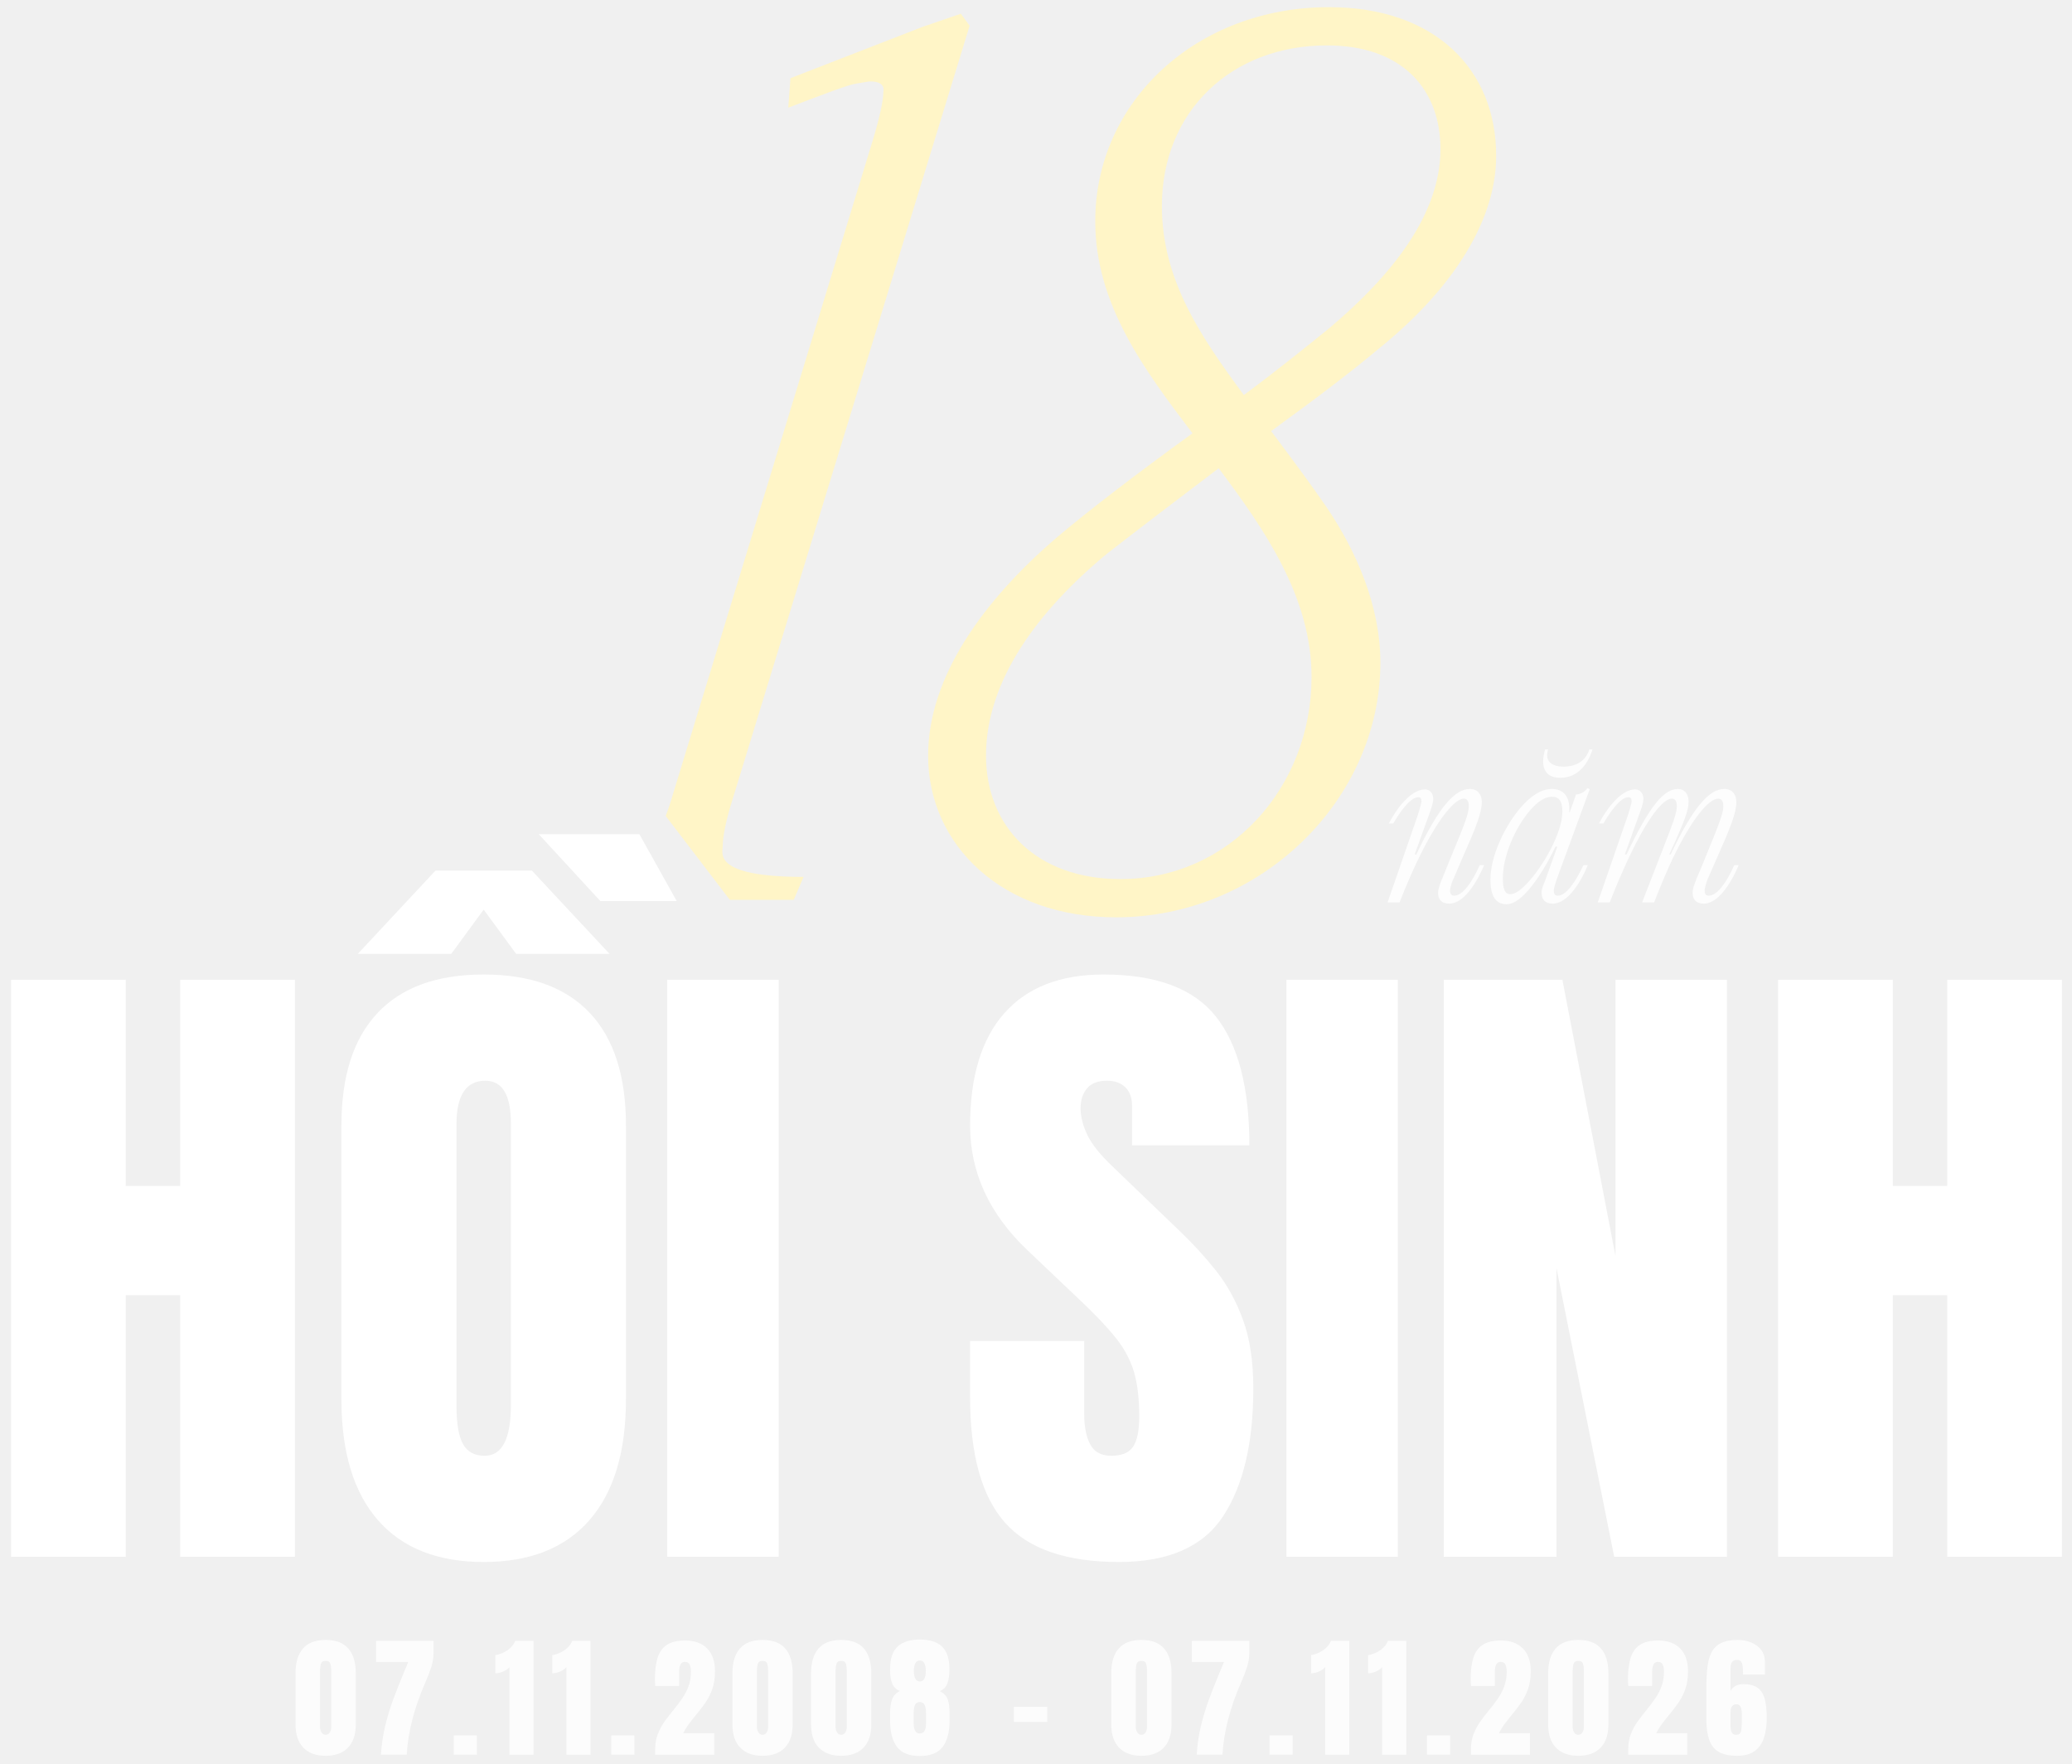
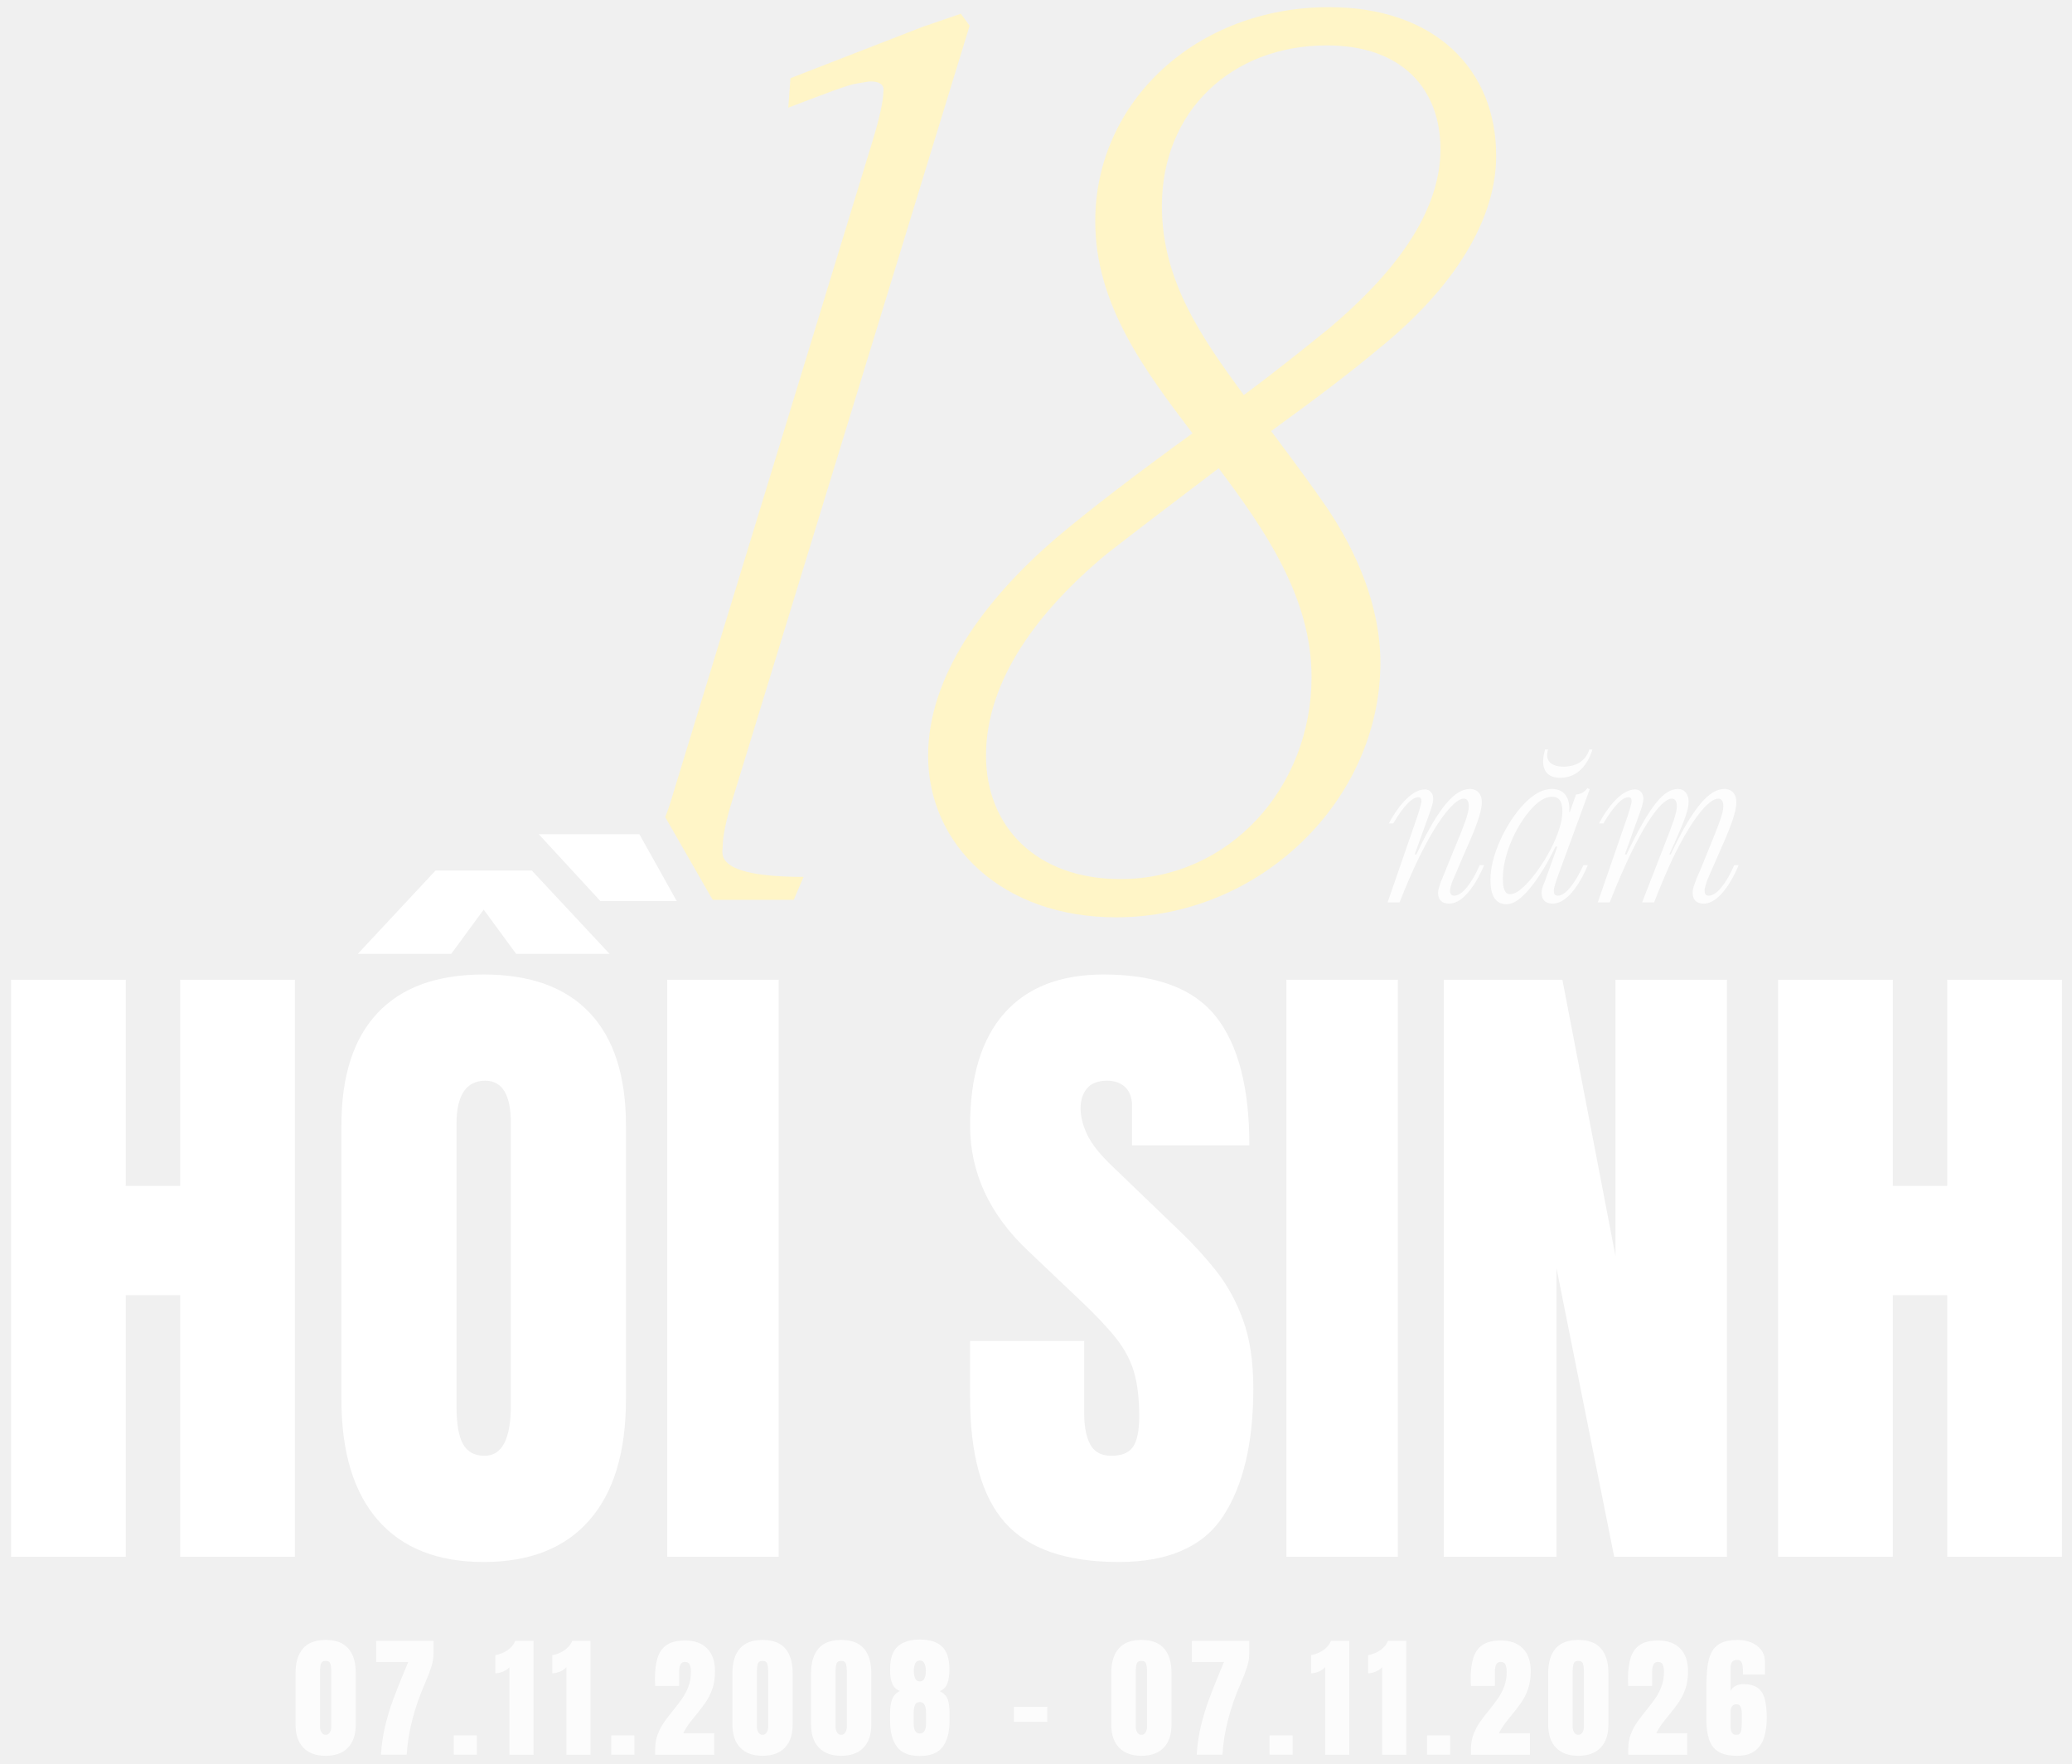
<svg xmlns="http://www.w3.org/2000/svg" viewBox="-2 -2 504 429" fill-rule="evenodd">
  <defs>
    <mask id="number-cut" maskUnits="userSpaceOnUse" x="-2" y="-2" width="504" height="429">
      <path fill="#fff" d="M-2-2H502V427H-2Z" />
-       <path fill="#000" d="M104 190H155L181 224H104Z" />
+       <path fill="#000" d="M100 189H155.378L178.328 229H100Z" />
    </mask>
  </defs>
  <g id="number-18" fill="#FFF5C7" opacity="1" mask="url(#number-cut)">
    <path id="number-1" d="M233.854 4.259C233.854 4.259 231.728 1.336 231.728 1.336C231.728 1.336 222.427 4.525 222.427 4.525C222.427 4.525 190.275 17.014 190.275 17.014C190.275 17.014 189.743 24.188 189.743 24.188C198.778 20.734 204.358 18.608 206.218 18.342C208.078 18.077 209.141 17.811 209.673 17.811C213.659 17.811 212.861 20.202 212.861 20.468C212.861 22.328 212.064 26.314 210.204 32.426C210.204 32.426 161.31 192.393 161.31 192.393C156.793 207.539 149.353 211.259 130.486 211.259C130.486 211.259 128.095 216.84 128.095 216.84C128.095 216.84 191.072 216.84 191.072 216.84C191.072 216.84 193.463 211.259 193.463 211.259C171.142 211.259 173.8 205.413 173.8 203.819C173.8 201.428 174.597 197.442 176.191 192.393C176.191 192.393 233.854 4.259 233.854 4.259Z" />
    <path id="number-8" d="M294.439 111.878C305.6 126.759 317.026 143.234 317.026 162.632C317.026 189.47 297.096 211.791 270.524 211.791C250.063 211.791 237.84 199.036 237.84 181.764C237.84 163.429 250.594 146.422 267.335 132.605C274.51 127.024 283.544 120.115 294.439 111.878ZM320.746 9.042C339.081 9.042 348.382 19.671 348.382 34.286C348.382 50.23 336.424 65.11 321.277 77.865C315.697 82.382 308.788 87.963 300.551 94.074C290.188 79.991 280.621 66.173 280.621 48.104C280.621 24.986 297.628 9.042 320.746 9.042ZM321.277 -0.258C289.125 -0.258 264.412 22.594 264.412 51.824C264.412 72.019 276.37 87.963 288.062 103.375C274.51 113.207 263.349 121.71 254.846 128.884C237.574 143.765 223.756 162.366 223.756 181.764C223.756 203.553 241.825 221.091 269.461 221.091C304.802 221.091 333.767 192.393 333.767 159.177C333.767 145.359 327.921 132.073 320.746 121.444C317.292 116.395 312.774 110.284 307.194 102.843C317.823 95.137 326.592 88.494 333.235 82.914C349.444 69.893 361.934 53.153 361.934 35.88C361.934 14.888 347.053 -0.258 321.277 -0.258Z" />
  </g>
  <g id="year" fill="#FFFFFF" opacity="0.851">
    <path d="M335.519 217.457C335.519 217.457 338.436 217.457 338.436 217.457C345.498 199.394 351.485 192.23 354.043 192.23C354.862 192.23 355.271 192.844 355.271 194.123C355.271 195.812 354.145 198.728 351.433 205.227C350.563 207.427 349.591 209.679 348.721 211.879C348.619 212.033 348.517 212.34 348.363 212.749C348.107 213.568 347.8 214.489 347.8 215.103C347.8 216.741 348.619 217.764 350.512 217.764C354.452 217.764 357.727 211.521 359.007 208.4C359.007 208.4 357.932 208.4 357.932 208.4C356.039 212.698 353.736 215.82 351.74 215.82C350.973 215.82 350.717 215.359 350.717 214.54C350.717 214.08 350.973 213.261 351.178 212.596C351.178 212.596 353.941 206.148 353.941 206.148C356.858 199.598 358.444 195.709 358.444 193.048C358.444 191.155 357.369 189.876 355.527 189.876C351.996 189.876 348.056 194.021 342.53 205.79C342.53 205.79 342.12 205.79 342.12 205.79C342.12 205.79 345.549 196.272 345.549 196.272C346.163 194.583 346.623 193.253 346.623 192.281C346.623 191.001 345.856 189.978 344.628 189.978C340.943 189.978 337.31 195.351 335.826 198.268C335.826 198.268 336.901 198.268 336.901 198.268C337.873 196.579 340.79 191.871 342.99 191.871C343.502 191.871 343.758 192.178 343.758 192.844C343.758 193.202 343.451 194.43 342.785 196.477C342.785 196.477 335.519 217.457 335.519 217.457Z" />
    <path d="M369.241 213.056C367.706 214.643 366.427 215.461 365.352 215.461C364.073 215.461 363.561 214.233 363.561 211.623C363.561 206.046 366.58 199.24 370.213 195.044C372.107 192.844 373.846 191.769 375.535 191.769C377.326 191.769 378.042 193.048 378.042 195.351C378.042 200.724 373.079 209.116 369.241 213.056ZM373.898 211.982C373.846 212.238 373.693 212.545 373.539 212.903C373.181 213.722 372.976 214.489 372.976 215.103C372.976 216.741 373.846 217.764 375.689 217.764C379.68 217.764 382.955 211.521 384.234 208.4C384.234 208.4 383.16 208.4 383.16 208.4C381.164 212.698 378.861 215.82 376.968 215.82C376.149 215.82 375.944 215.359 375.944 214.54C375.944 214.284 376.098 213.619 376.405 212.647C376.405 212.647 376.61 211.982 376.61 211.982C376.61 211.982 384.695 189.927 384.695 189.927C384.695 189.927 384.132 189.671 384.132 189.671C383.518 190.541 382.443 191.206 381.369 191.206C381.369 191.206 379.833 195.505 379.833 195.505C379.833 195.505 379.68 195.453 379.68 195.453C379.731 195.198 379.731 194.942 379.731 194.686C379.731 191.974 378.503 189.876 375.484 189.876C369.906 189.876 364.84 197.961 362.896 202.413C361.309 205.943 360.542 209.116 360.542 211.982C360.542 215.666 361.668 217.918 364.482 217.918C369.087 217.918 374.767 207.376 376.354 203.897C376.354 203.897 376.814 203.897 376.814 203.897C376.814 203.897 373.898 211.982 373.898 211.982ZM384.592 180.256C383.62 183.479 380.755 184.452 378.349 184.452C375.893 184.452 373.591 183.479 374.563 180.256C374.563 180.256 373.846 180.256 373.846 180.256C372.721 183.991 373.386 187.164 377.531 187.164C381.727 187.164 384.234 183.94 385.36 180.256C385.36 180.256 384.592 180.256 384.592 180.256Z" />
    <path d="M386.639 217.457C386.639 217.457 389.556 217.457 389.556 217.457C396.72 199.24 402.042 192.23 404.651 192.23C405.47 192.23 405.88 192.844 405.88 194.123C405.88 195.709 404.805 198.575 402.758 203.743C402.758 203.743 402.758 203.794 402.758 203.794C402.758 203.794 402.707 203.845 402.707 203.845C402.707 203.845 402.707 203.948 402.707 203.948C402.656 203.999 402.656 203.999 402.656 204.05C402.656 204.05 402.605 204.101 402.605 204.101C402.605 204.101 402.605 204.204 402.605 204.204C402.605 204.204 402.553 204.255 402.553 204.255C402.553 204.255 402.553 204.357 402.553 204.357C402.553 204.357 402.502 204.357 402.502 204.357C402.502 204.357 402.502 204.46 402.502 204.46C402.502 204.46 402.451 204.511 402.451 204.511C402.451 204.511 402.451 204.613 402.451 204.613C402.451 204.613 402.4 204.664 402.4 204.664C402.4 204.664 402.4 204.767 402.4 204.767C402.4 204.767 402.349 204.818 402.349 204.818C402.349 204.818 402.349 204.869 402.349 204.869C402.195 205.227 402.042 205.636 401.888 205.995C401.888 205.995 397.436 217.457 397.436 217.457C397.436 217.457 400.353 217.457 400.353 217.457C402.195 212.749 403.782 209.065 405.061 206.404C409.769 196.733 413.76 192.23 415.96 192.23C416.779 192.23 417.188 192.844 417.188 194.123C417.188 195.812 416.012 198.728 413.351 205.227C412.481 207.427 411.56 209.679 410.587 211.879C410.536 212.135 410.434 212.391 410.28 212.749C409.922 213.619 409.717 214.489 409.717 215.103C409.717 216.741 410.536 217.764 412.43 217.764C416.37 217.764 419.645 211.521 420.924 208.4C420.924 208.4 419.849 208.4 419.849 208.4C417.956 212.698 415.653 215.82 413.658 215.82C412.839 215.82 412.634 215.359 412.634 214.54C412.634 214.08 412.89 213.261 413.095 212.596C413.095 212.596 413.299 211.982 413.299 211.982C413.299 211.982 415.858 206.148 415.858 206.148C418.775 199.598 420.361 195.709 420.361 193.048C420.361 191.155 419.286 189.876 417.444 189.876C413.862 189.876 409.922 194.072 404.396 205.79C404.396 205.79 404.037 205.79 404.037 205.79C404.037 205.79 405.317 203.027 405.317 203.027C407.619 197.756 408.745 195.146 408.745 192.946C408.745 191.155 407.773 189.876 406.135 189.876C402.707 189.876 399.279 193.969 393.65 205.79C393.65 205.79 393.24 205.79 393.24 205.79C393.24 205.79 396.669 196.221 396.669 196.221C397.283 194.583 397.743 193.253 397.743 192.281C397.743 191.001 396.976 189.978 395.748 189.978C392.063 189.978 388.43 195.351 386.946 198.268C386.946 198.268 388.021 198.268 388.021 198.268C388.993 196.579 391.91 191.871 394.11 191.871C394.622 191.871 394.878 192.178 394.878 192.844C394.878 193.202 394.571 194.43 393.906 196.477C393.906 196.477 386.639 217.457 386.639 217.457Z" />
  </g>
  <g id="revival" fill="#FFFFFF" opacity="1">
    <path d="M28.588 376.6C28.588 376.6 28.588 312.976 28.588 312.976C28.588 312.976 41.823 312.976 41.823 312.976C41.823 312.976 41.823 376.6 41.823 376.6C41.823 376.6 69.728 376.6 69.728 376.6C69.728 376.6 69.728 236.276 69.728 236.276C69.728 236.276 41.823 236.276 41.823 236.276C41.823 236.276 41.823 286.426 41.823 286.426C41.823 286.426 28.588 286.426 28.588 286.426C28.588 286.426 28.588 236.276 28.588 236.276C28.588 236.276 0.682 236.276 0.682 236.276C0.682 236.276 0.682 376.6 0.682 376.6C0.682 376.6 28.588 376.6 28.588 376.6Z" />
    <path d="M141.365 367.71C147.292 360.933 150.255 351.14 150.255 338.33C150.255 338.33 150.255 271.676 150.255 271.676C150.255 259.664 147.318 250.547 141.445 244.329C135.571 238.11 126.974 235 115.653 235C104.331 235 95.733 238.11 89.86 244.329C83.986 250.547 81.05 259.664 81.05 271.676C81.05 271.676 81.05 338.33 81.05 338.33C81.05 351.14 84.012 360.933 89.94 367.71C95.866 374.487 104.437 377.876 115.653 377.876C126.867 377.876 135.438 374.487 141.365 367.71ZM110.63 349.213C109.566 347.327 109.035 344.204 109.035 339.845C109.035 339.845 109.035 271.437 109.035 271.437C109.035 264.368 111.373 260.833 116.051 260.833C120.197 260.833 122.27 264.288 122.27 271.197C122.27 271.197 122.27 339.685 122.27 339.685C122.27 347.925 120.144 352.044 115.892 352.044C113.446 352.044 111.692 351.1 110.63 349.213ZM162.613 217.141C162.613 217.141 153.524 200.876 153.524 200.876C153.524 200.876 129.047 200.876 129.047 200.876C129.047 200.876 144.036 217.141 144.036 217.141C144.036 217.141 162.613 217.141 162.613 217.141ZM107.759 229.977C107.759 229.977 115.653 219.214 115.653 219.214C115.653 219.214 123.546 229.977 123.546 229.977C123.546 229.977 146.269 229.977 146.269 229.977C146.269 229.977 127.373 209.726 127.373 209.726C127.373 209.726 103.932 209.726 103.932 209.726C103.932 209.726 85.036 229.977 85.036 229.977C85.036 229.977 107.759 229.977 107.759 229.977Z" />
    <path d="M187.409 376.6C187.409 376.6 187.409 236.276 187.409 236.276C187.409 236.276 160.301 236.276 160.301 236.276C160.301 236.276 160.301 376.6 160.301 376.6C160.301 376.6 187.409 376.6 187.409 376.6Z" />
    <path d="M295.563 366.674C300.426 359.207 302.858 348.882 302.858 335.699C302.858 329.161 302.034 323.62 300.387 319.075C298.738 314.531 296.56 310.544 293.849 307.116C291.138 303.687 288.161 300.432 284.919 297.349C284.919 297.349 268.734 281.802 268.734 281.802C265.597 278.825 263.498 276.194 262.435 273.908C261.371 271.624 260.841 269.497 260.841 267.53C260.841 265.564 261.359 263.956 262.395 262.706C263.432 261.458 265.066 260.833 267.299 260.833C269.159 260.833 270.634 261.365 271.724 262.427C272.813 263.491 273.358 264.979 273.358 266.892C273.358 266.892 273.358 276.539 273.358 276.539C273.358 276.539 301.901 276.539 301.901 276.539C301.901 262.56 299.203 252.142 293.809 245.285C288.413 238.428 279.284 235 266.422 235C255.897 235 247.857 238.137 242.303 244.408C236.749 250.681 233.972 259.796 233.972 271.756C233.972 283.184 238.676 293.336 248.084 302.212C248.084 302.212 260.681 314.172 260.681 314.172C264.401 317.68 267.311 320.75 269.412 323.381C271.511 326.012 272.986 328.776 273.837 331.673C274.686 334.57 275.112 338.171 275.112 342.476C275.112 345.878 274.62 348.324 273.637 349.811C272.653 351.3 270.887 352.044 268.335 352.044C265.89 352.044 264.176 351.127 263.193 349.293C262.208 347.459 261.718 344.921 261.718 341.679C261.718 341.679 261.718 324.138 261.718 324.138C261.718 324.138 233.972 324.138 233.972 324.138C233.972 324.138 233.972 337.852 233.972 337.852C233.972 351.778 236.802 361.93 242.463 368.308C248.124 374.687 257.359 377.876 270.169 377.876C282.234 377.876 290.699 374.142 295.563 366.674Z" />
    <path d="M338.019 376.6C338.019 376.6 338.019 236.276 338.019 236.276C338.019 236.276 310.911 236.276 310.911 236.276C310.911 236.276 310.911 376.6 310.911 376.6C310.911 376.6 338.019 376.6 338.019 376.6Z" />
    <path d="M376.608 376.6C376.608 376.6 376.608 306.438 376.608 306.438C376.608 306.438 390.641 376.6 390.641 376.6C390.641 376.6 418.068 376.6 418.068 376.6C418.068 376.6 418.068 236.276 418.068 236.276C418.068 236.276 390.96 236.276 390.96 236.276C390.96 236.276 390.96 303.488 390.96 303.488C390.96 303.488 378.043 236.276 378.043 236.276C378.043 236.276 349.181 236.276 349.181 236.276C349.181 236.276 349.181 376.6 349.181 376.6C349.181 376.6 376.608 376.6 376.608 376.6Z" />
    <path d="M458.411 376.6C458.411 376.6 458.411 312.976 458.411 312.976C458.411 312.976 471.646 312.976 471.646 312.976C471.646 312.976 471.646 376.6 471.646 376.6C471.646 376.6 499.552 376.6 499.552 376.6C499.552 376.6 499.552 236.276 499.552 236.276C499.552 236.276 471.646 236.276 471.646 236.276C471.646 236.276 471.646 286.426 471.646 286.426C471.646 286.426 458.411 286.426 458.411 286.426C458.411 286.426 458.411 236.276 458.411 236.276C458.411 236.276 430.506 236.276 430.506 236.276C430.506 236.276 430.506 376.6 430.506 376.6C430.506 376.6 458.411 376.6 458.411 376.6Z" />
  </g>
  <g id="dates" fill="#FFFFFF" opacity="0.8">
    <path d="M82.636 423.04C83.904 421.73 84.538 419.844 84.538 417.381C84.538 417.381 84.538 404.898 84.538 404.898C84.538 402.299 83.935 400.305 82.73 398.916C81.525 397.527 79.685 396.833 77.212 396.833C74.749 396.833 72.912 397.527 71.702 398.916C70.491 400.305 69.886 402.299 69.886 404.898C69.886 404.898 69.886 417.381 69.886 417.381C69.886 419.844 70.522 421.73 71.796 423.04C73.069 424.351 74.875 425.005 77.212 425.005C79.56 425.005 81.368 424.351 82.636 423.04ZM76.214 419.33C75.967 418.942 75.844 418.507 75.844 418.025C75.844 418.025 75.844 404.363 75.844 404.363C75.844 403.714 75.915 403.145 76.056 402.657C76.198 402.17 76.583 401.926 77.212 401.926C77.841 401.926 78.226 402.17 78.367 402.657C78.509 403.145 78.58 403.714 78.58 404.363C78.58 404.363 78.58 418.025 78.58 418.025C78.58 418.507 78.459 418.942 78.218 419.33C77.977 419.718 77.642 419.912 77.212 419.912C76.793 419.912 76.46 419.718 76.214 419.33Z" />
    <path d="M96.923 424.738C97.102 421.856 97.576 418.95 98.346 416.021C99.117 413.091 100.151 410.149 101.451 407.193C102.049 405.831 102.531 404.583 102.898 403.451C103.264 402.319 103.448 401.198 103.448 400.087C103.448 400.087 103.448 397.069 103.448 397.069C103.448 397.069 89.487 397.069 89.487 397.069C89.487 397.069 89.487 402.194 89.487 402.194C89.487 402.194 97.301 402.194 97.301 402.194C97.301 402.194 95.76 405.92 95.76 405.92C95.089 407.534 94.392 409.308 93.669 411.241C92.946 413.175 92.307 415.264 91.751 417.506C91.195 419.749 90.834 422.16 90.666 424.738C90.666 424.738 96.923 424.738 96.923 424.738Z" />
    <path d="M114.009 424.738C114.009 424.738 114.009 420.053 114.009 420.053C114.009 420.053 108.381 420.053 108.381 420.053C108.381 420.053 108.381 424.738 108.381 424.738C108.381 424.738 114.009 424.738 114.009 424.738Z" />
    <path d="M127.778 424.754C127.778 424.754 127.778 397.069 127.778 397.069C127.778 397.069 123.329 397.069 123.329 397.069C123.036 397.76 122.614 398.35 122.064 398.837C121.513 399.325 120.918 399.707 120.279 399.985C119.64 400.263 119.042 400.443 118.487 400.527C118.487 400.527 118.487 404.945 118.487 404.945C119.074 404.945 119.697 404.806 120.358 404.528C121.018 404.251 121.537 403.886 121.914 403.436C121.914 403.436 121.914 424.754 121.914 424.754C121.914 424.754 127.778 424.754 127.778 424.754Z" />
    <path d="M141.641 424.754C141.641 424.754 141.641 397.069 141.641 397.069C141.641 397.069 137.192 397.069 137.192 397.069C136.899 397.76 136.477 398.35 135.927 398.837C135.376 399.325 134.781 399.707 134.142 399.985C133.503 400.263 132.905 400.443 132.35 400.527C132.35 400.527 132.35 404.945 132.35 404.945C132.937 404.945 133.561 404.806 134.221 404.528C134.881 404.251 135.4 403.886 135.777 403.436C135.777 403.436 135.777 424.754 135.777 424.754C135.777 424.754 141.641 424.754 141.641 424.754Z" />
    <path d="M152.313 424.738C152.313 424.738 152.313 420.053 152.313 420.053C152.313 420.053 146.685 420.053 146.685 420.053C146.685 420.053 146.685 424.738 146.685 424.738C146.685 424.738 152.313 424.738 152.313 424.738Z" />
    <path d="M171.726 424.754C171.726 424.754 171.726 419.534 171.726 419.534C171.726 419.534 164.18 419.534 164.18 419.534C164.599 418.696 165.084 417.91 165.634 417.176C166.184 416.443 166.753 415.725 167.34 415.022C168.167 414.027 168.928 413.028 169.619 412.027C170.311 411.027 170.866 409.916 171.286 408.695C171.705 407.474 171.915 406.051 171.915 404.426C171.915 402.036 171.278 400.197 170.004 398.908C168.731 397.619 166.947 396.974 164.651 396.974C162.723 396.974 161.226 397.338 160.163 398.067C159.099 398.795 158.357 399.854 157.938 401.243C157.519 402.631 157.309 404.321 157.309 406.313C157.309 406.596 157.317 406.889 157.333 407.193C157.349 407.497 157.362 407.77 157.372 408.011C157.372 408.011 163.189 408.011 163.189 408.011C163.189 408.011 163.189 404.631 163.189 404.631C163.189 402.985 163.65 402.162 164.573 402.162C165.18 402.162 165.581 402.396 165.775 402.862C165.969 403.328 166.066 403.886 166.066 404.536C166.066 405.888 165.859 407.107 165.445 408.191C165.031 409.276 164.497 410.282 163.842 411.21C163.186 412.137 162.497 413.041 161.774 413.922C161.03 414.823 160.322 415.743 159.652 416.681C158.981 417.619 158.433 418.636 158.009 419.731C157.585 420.826 157.372 422.06 157.372 423.433C157.372 423.433 157.372 424.754 157.372 424.754C157.372 424.754 171.726 424.754 171.726 424.754Z" />
    <path d="M188.906 423.04C190.174 421.73 190.809 419.844 190.809 417.381C190.809 417.381 190.809 404.898 190.809 404.898C190.809 402.299 190.206 400.305 189.001 398.916C187.795 397.527 185.956 396.833 183.482 396.833C181.019 396.833 179.183 397.527 177.972 398.916C176.761 400.305 176.156 402.299 176.156 404.898C176.156 404.898 176.156 417.381 176.156 417.381C176.156 419.844 176.793 421.73 178.066 423.04C179.34 424.351 181.145 425.005 183.482 425.005C185.83 425.005 187.638 424.351 188.906 423.04ZM182.484 419.33C182.238 418.942 182.115 418.507 182.115 418.025C182.115 418.025 182.115 404.363 182.115 404.363C182.115 403.714 182.185 403.145 182.327 402.657C182.468 402.17 182.854 401.926 183.482 401.926C184.111 401.926 184.496 402.17 184.638 402.657C184.779 403.145 184.85 403.714 184.85 404.363C184.85 404.363 184.85 418.025 184.85 418.025C184.85 418.507 184.73 418.942 184.489 419.33C184.247 419.718 183.912 419.912 183.482 419.912C183.063 419.912 182.73 419.718 182.484 419.33Z" />
    <path d="M208.036 423.04C209.304 421.73 209.938 419.844 209.938 417.381C209.938 417.381 209.938 404.898 209.938 404.898C209.938 402.299 209.336 400.305 208.13 398.916C206.925 397.527 205.086 396.833 202.612 396.833C200.149 396.833 198.312 397.527 197.102 398.916C195.891 400.305 195.286 402.299 195.286 404.898C195.286 404.898 195.286 417.381 195.286 417.381C195.286 419.844 195.923 421.73 197.196 423.04C198.47 424.351 200.275 425.005 202.612 425.005C204.96 425.005 206.768 424.351 208.036 423.04ZM201.614 419.33C201.368 418.942 201.244 418.507 201.244 418.025C201.244 418.025 201.244 404.363 201.244 404.363C201.244 403.714 201.315 403.145 201.457 402.657C201.598 402.17 201.983 401.926 202.612 401.926C203.241 401.926 203.626 402.17 203.768 402.657C203.909 403.145 203.98 403.714 203.98 404.363C203.98 404.363 203.98 418.025 203.98 418.025C203.98 418.507 203.859 418.942 203.618 419.33C203.377 419.718 203.042 419.912 202.612 419.912C202.193 419.912 201.86 419.718 201.614 419.33Z" />
    <path d="M227.307 422.82C228.418 421.332 228.974 419.225 228.974 416.5C228.974 416.5 228.974 414.661 228.974 414.661C228.974 413.256 228.827 412.137 228.534 411.304C228.24 410.471 227.596 409.798 226.6 409.284C227.533 408.886 228.156 408.236 228.471 407.335C228.785 406.433 228.942 405.317 228.942 403.986C228.942 401.45 228.345 399.608 227.15 398.46C225.955 397.312 224.153 396.738 221.742 396.738C219.394 396.738 217.605 397.296 216.373 398.413C215.141 399.529 214.526 401.313 214.526 403.766C214.526 403.766 214.526 404.489 214.526 404.489C214.526 405.694 214.704 406.703 215.06 407.515C215.417 408.328 216.019 408.907 216.868 409.253C215.967 409.714 215.349 410.379 215.013 411.249C214.678 412.119 214.51 413.256 214.51 414.661C214.51 414.661 214.51 416.5 214.51 416.5C214.51 419.225 215.066 421.332 216.177 422.82C217.287 424.309 219.143 425.053 221.742 425.053C224.341 425.053 226.196 424.309 227.307 422.82ZM220.28 404.285C220.28 403.698 220.382 403.142 220.586 402.618C220.791 402.094 221.176 401.832 221.742 401.832C222.308 401.832 222.693 402.094 222.898 402.618C223.102 403.142 223.204 403.698 223.204 404.285C223.204 406.045 222.717 406.926 221.742 406.926C220.767 406.926 220.28 406.045 220.28 404.285C220.28 404.285 220.28 404.285 220.28 404.285ZM220.248 417.145C220.248 417.145 220.248 414.614 220.248 414.614C220.248 413.775 220.353 413.12 220.563 412.648C220.772 412.177 221.165 411.941 221.742 411.941C222.297 411.941 222.688 412.177 222.913 412.648C223.139 413.12 223.251 413.775 223.251 414.614C223.251 414.614 223.251 417.145 223.251 417.145C223.251 418.769 222.748 419.582 221.742 419.582C220.746 419.582 220.248 418.769 220.248 417.145C220.248 417.145 220.248 417.145 220.248 417.145Z" />
    <path d="M252.738 416.752C252.738 416.752 252.738 413.104 252.738 413.104C252.738 413.104 244.626 413.104 244.626 413.104C244.626 413.104 244.626 416.752 244.626 416.752C244.626 416.752 252.738 416.752 252.738 416.752Z" />
    <path d="M281.062 423.04C282.33 421.73 282.964 419.844 282.964 417.381C282.964 417.381 282.964 404.898 282.964 404.898C282.964 402.299 282.362 400.305 281.156 398.916C279.951 397.527 278.112 396.833 275.638 396.833C273.175 396.833 271.338 397.527 270.128 398.916C268.917 400.305 268.312 402.299 268.312 404.898C268.312 404.898 268.312 417.381 268.312 417.381C268.312 419.844 268.949 421.73 270.222 423.04C271.496 424.351 273.301 425.005 275.638 425.005C277.986 425.005 279.794 424.351 281.062 423.04ZM274.64 419.33C274.393 418.942 274.27 418.507 274.27 418.025C274.27 418.025 274.27 404.363 274.27 404.363C274.27 403.714 274.341 403.145 274.483 402.657C274.624 402.17 275.009 401.926 275.638 401.926C276.267 401.926 276.652 402.17 276.794 402.657C276.935 403.145 277.006 403.714 277.006 404.363C277.006 404.363 277.006 418.025 277.006 418.025C277.006 418.507 276.885 418.942 276.644 419.33C276.403 419.718 276.068 419.912 275.638 419.912C275.219 419.912 274.886 419.718 274.64 419.33Z" />
    <path d="M295.35 424.738C295.528 421.856 296.002 418.95 296.772 416.021C297.543 413.091 298.578 410.149 299.877 407.193C300.475 405.831 300.957 404.583 301.324 403.451C301.691 402.319 301.874 401.198 301.874 400.087C301.874 400.087 301.874 397.069 301.874 397.069C301.874 397.069 287.913 397.069 287.913 397.069C287.913 397.069 287.913 402.194 287.913 402.194C287.913 402.194 295.727 402.194 295.727 402.194C295.727 402.194 294.186 405.92 294.186 405.92C293.515 407.534 292.819 409.308 292.095 411.241C291.372 413.175 290.733 415.264 290.177 417.506C289.622 419.749 289.26 422.16 289.093 424.738C289.093 424.738 295.35 424.738 295.35 424.738Z" />
    <path d="M312.436 424.738C312.436 424.738 312.436 420.053 312.436 420.053C312.436 420.053 306.807 420.053 306.807 420.053C306.807 420.053 306.807 424.738 306.807 424.738C306.807 424.738 312.436 424.738 312.436 424.738Z" />
    <path d="M326.204 424.754C326.204 424.754 326.204 397.069 326.204 397.069C326.204 397.069 321.755 397.069 321.755 397.069C321.462 397.76 321.04 398.35 320.49 398.837C319.94 399.325 319.345 399.707 318.705 399.985C318.066 400.263 317.469 400.443 316.913 400.527C316.913 400.527 316.913 404.945 316.913 404.945C317.5 404.945 318.124 404.806 318.784 404.528C319.444 404.251 319.963 403.886 320.34 403.436C320.34 403.436 320.34 424.754 320.34 424.754C320.34 424.754 326.204 424.754 326.204 424.754Z" />
    <path d="M340.068 424.754C340.068 424.754 340.068 397.069 340.068 397.069C340.068 397.069 335.618 397.069 335.618 397.069C335.325 397.76 334.903 398.35 334.353 398.837C333.803 399.325 333.208 399.707 332.569 399.985C331.929 400.263 331.332 400.443 330.776 400.527C330.776 400.527 330.776 404.945 330.776 404.945C331.363 404.945 331.987 404.806 332.647 404.528C333.307 404.251 333.826 403.886 334.204 403.436C334.204 403.436 334.204 424.754 334.204 424.754C334.204 424.754 340.068 424.754 340.068 424.754Z" />
    <path d="M350.739 424.738C350.739 424.738 350.739 420.053 350.739 420.053C350.739 420.053 345.111 420.053 345.111 420.053C345.111 420.053 345.111 424.738 345.111 424.738C345.111 424.738 350.739 424.738 350.739 424.738Z" />
    <path d="M370.152 424.754C370.152 424.754 370.152 419.534 370.152 419.534C370.152 419.534 362.606 419.534 362.606 419.534C363.025 418.696 363.51 417.91 364.06 417.176C364.61 416.443 365.179 415.725 365.766 415.022C366.594 414.027 367.354 413.028 368.045 412.027C368.737 411.027 369.293 409.916 369.712 408.695C370.131 407.474 370.341 406.051 370.341 404.426C370.341 402.036 369.704 400.197 368.431 398.908C367.157 397.619 365.373 396.974 363.078 396.974C361.149 396.974 359.653 397.338 358.589 398.067C357.525 398.795 356.784 399.854 356.364 401.243C355.945 402.631 355.736 404.321 355.736 406.313C355.736 406.596 355.743 406.889 355.759 407.193C355.775 407.497 355.788 407.77 355.799 408.011C355.799 408.011 361.615 408.011 361.615 408.011C361.615 408.011 361.615 404.631 361.615 404.631C361.615 402.985 362.076 402.162 362.999 402.162C363.607 402.162 364.008 402.396 364.202 402.862C364.395 403.328 364.492 403.886 364.492 404.536C364.492 405.888 364.285 407.107 363.871 408.191C363.457 409.276 362.923 410.282 362.268 411.21C361.613 412.137 360.924 413.041 360.2 413.922C359.456 414.823 358.749 415.743 358.078 416.681C357.407 417.619 356.86 418.636 356.435 419.731C356.011 420.826 355.799 422.06 355.799 423.433C355.799 423.433 355.799 424.754 355.799 424.754C355.799 424.754 370.152 424.754 370.152 424.754Z" />
    <path d="M387.332 423.04C388.601 421.73 389.235 419.844 389.235 417.381C389.235 417.381 389.235 404.898 389.235 404.898C389.235 402.299 388.632 400.305 387.427 398.916C386.221 397.527 384.382 396.833 381.909 396.833C379.446 396.833 377.609 397.527 376.398 398.916C375.188 400.305 374.582 402.299 374.582 404.898C374.582 404.898 374.582 417.381 374.582 417.381C374.582 419.844 375.219 421.73 376.493 423.04C377.766 424.351 379.571 425.005 381.909 425.005C384.256 425.005 386.064 424.351 387.332 423.04ZM380.91 419.33C380.664 418.942 380.541 418.507 380.541 418.025C380.541 418.025 380.541 404.363 380.541 404.363C380.541 403.714 380.612 403.145 380.753 402.657C380.895 402.17 381.28 401.926 381.909 401.926C382.537 401.926 382.923 402.17 383.064 402.657C383.206 403.145 383.276 403.714 383.276 404.363C383.276 404.363 383.276 418.025 383.276 418.025C383.276 418.507 383.156 418.942 382.915 419.33C382.674 419.718 382.338 419.912 381.909 419.912C381.489 419.912 381.156 419.718 380.91 419.33Z" />
    <path d="M408.412 424.754C408.412 424.754 408.412 419.534 408.412 419.534C408.412 419.534 400.865 419.534 400.865 419.534C401.285 418.696 401.769 417.91 402.32 417.176C402.87 416.443 403.438 415.725 404.025 415.022C404.853 414.027 405.613 413.028 406.305 412.027C406.997 411.027 407.552 409.916 407.972 408.695C408.391 407.474 408.6 406.051 408.6 404.426C408.6 402.036 407.964 400.197 406.69 398.908C405.417 397.619 403.632 396.974 401.337 396.974C399.409 396.974 397.912 397.338 396.849 398.067C395.785 398.795 395.043 399.854 394.624 401.243C394.205 402.631 393.995 404.321 393.995 406.313C393.995 406.596 394.003 406.889 394.019 407.193C394.035 407.497 394.048 407.77 394.058 408.011C394.058 408.011 399.875 408.011 399.875 408.011C399.875 408.011 399.875 404.631 399.875 404.631C399.875 402.985 400.336 402.162 401.259 402.162C401.866 402.162 402.267 402.396 402.461 402.862C402.655 403.328 402.752 403.886 402.752 404.536C402.752 405.888 402.545 407.107 402.131 408.191C401.717 409.276 401.182 410.282 400.527 411.21C399.872 412.137 399.183 413.041 398.46 413.922C397.716 414.823 397.008 415.743 396.338 416.681C395.667 417.619 395.119 418.636 394.695 419.731C394.27 420.826 394.058 422.06 394.058 423.433C394.058 423.433 394.058 424.754 394.058 424.754C394.058 424.754 408.412 424.754 408.412 424.754Z" />
    <path d="M424.814 423.858C425.867 423.093 426.619 422.021 427.07 420.643C427.52 419.265 427.746 417.653 427.746 415.808C427.746 413.985 427.589 412.465 427.274 411.249C426.96 410.034 426.391 409.119 425.569 408.506C424.746 407.893 423.569 407.586 422.039 407.586C421.284 407.586 420.645 407.735 420.121 408.034C419.597 408.333 419.204 408.729 418.942 409.221C418.942 409.221 418.942 403.672 418.942 403.672C418.942 403.032 419.062 402.542 419.304 402.202C419.545 401.861 419.974 401.691 420.593 401.691C421.043 401.691 421.363 401.843 421.552 402.147C421.74 402.451 421.858 402.833 421.905 403.294C421.953 403.756 421.976 404.217 421.976 404.678C421.976 404.678 421.976 405.244 421.976 405.244C421.976 405.244 427.306 405.244 427.306 405.244C427.306 405.244 427.306 402.257 427.306 402.257C427.306 401.051 426.996 400.048 426.378 399.246C425.76 398.444 424.948 397.842 423.941 397.438C422.935 397.035 421.85 396.833 420.687 396.833C418.989 396.833 417.632 397.09 416.615 397.603C415.598 398.117 414.833 398.871 414.32 399.867C413.806 400.863 413.468 402.094 413.306 403.561C413.143 405.029 413.062 406.721 413.062 408.639C413.062 408.639 413.062 416.123 413.062 416.123C413.062 418.093 413.285 419.739 413.73 421.059C414.176 422.38 414.941 423.368 416.026 424.023C417.11 424.678 418.612 425.005 420.53 425.005C422.332 425.005 423.761 424.623 424.814 423.858ZM418.942 417.868C418.942 417.868 418.942 414.441 418.942 414.441C418.942 413.131 419.429 412.476 420.404 412.476C421.253 412.476 421.677 413.23 421.677 414.739C421.677 414.739 421.677 416.972 421.677 416.972C421.677 417.831 421.615 418.536 421.489 419.086C421.363 419.637 420.975 419.912 420.325 419.912C419.403 419.912 418.942 419.231 418.942 417.868C418.942 417.868 418.942 417.868 418.942 417.868Z" />
  </g>
</svg>
